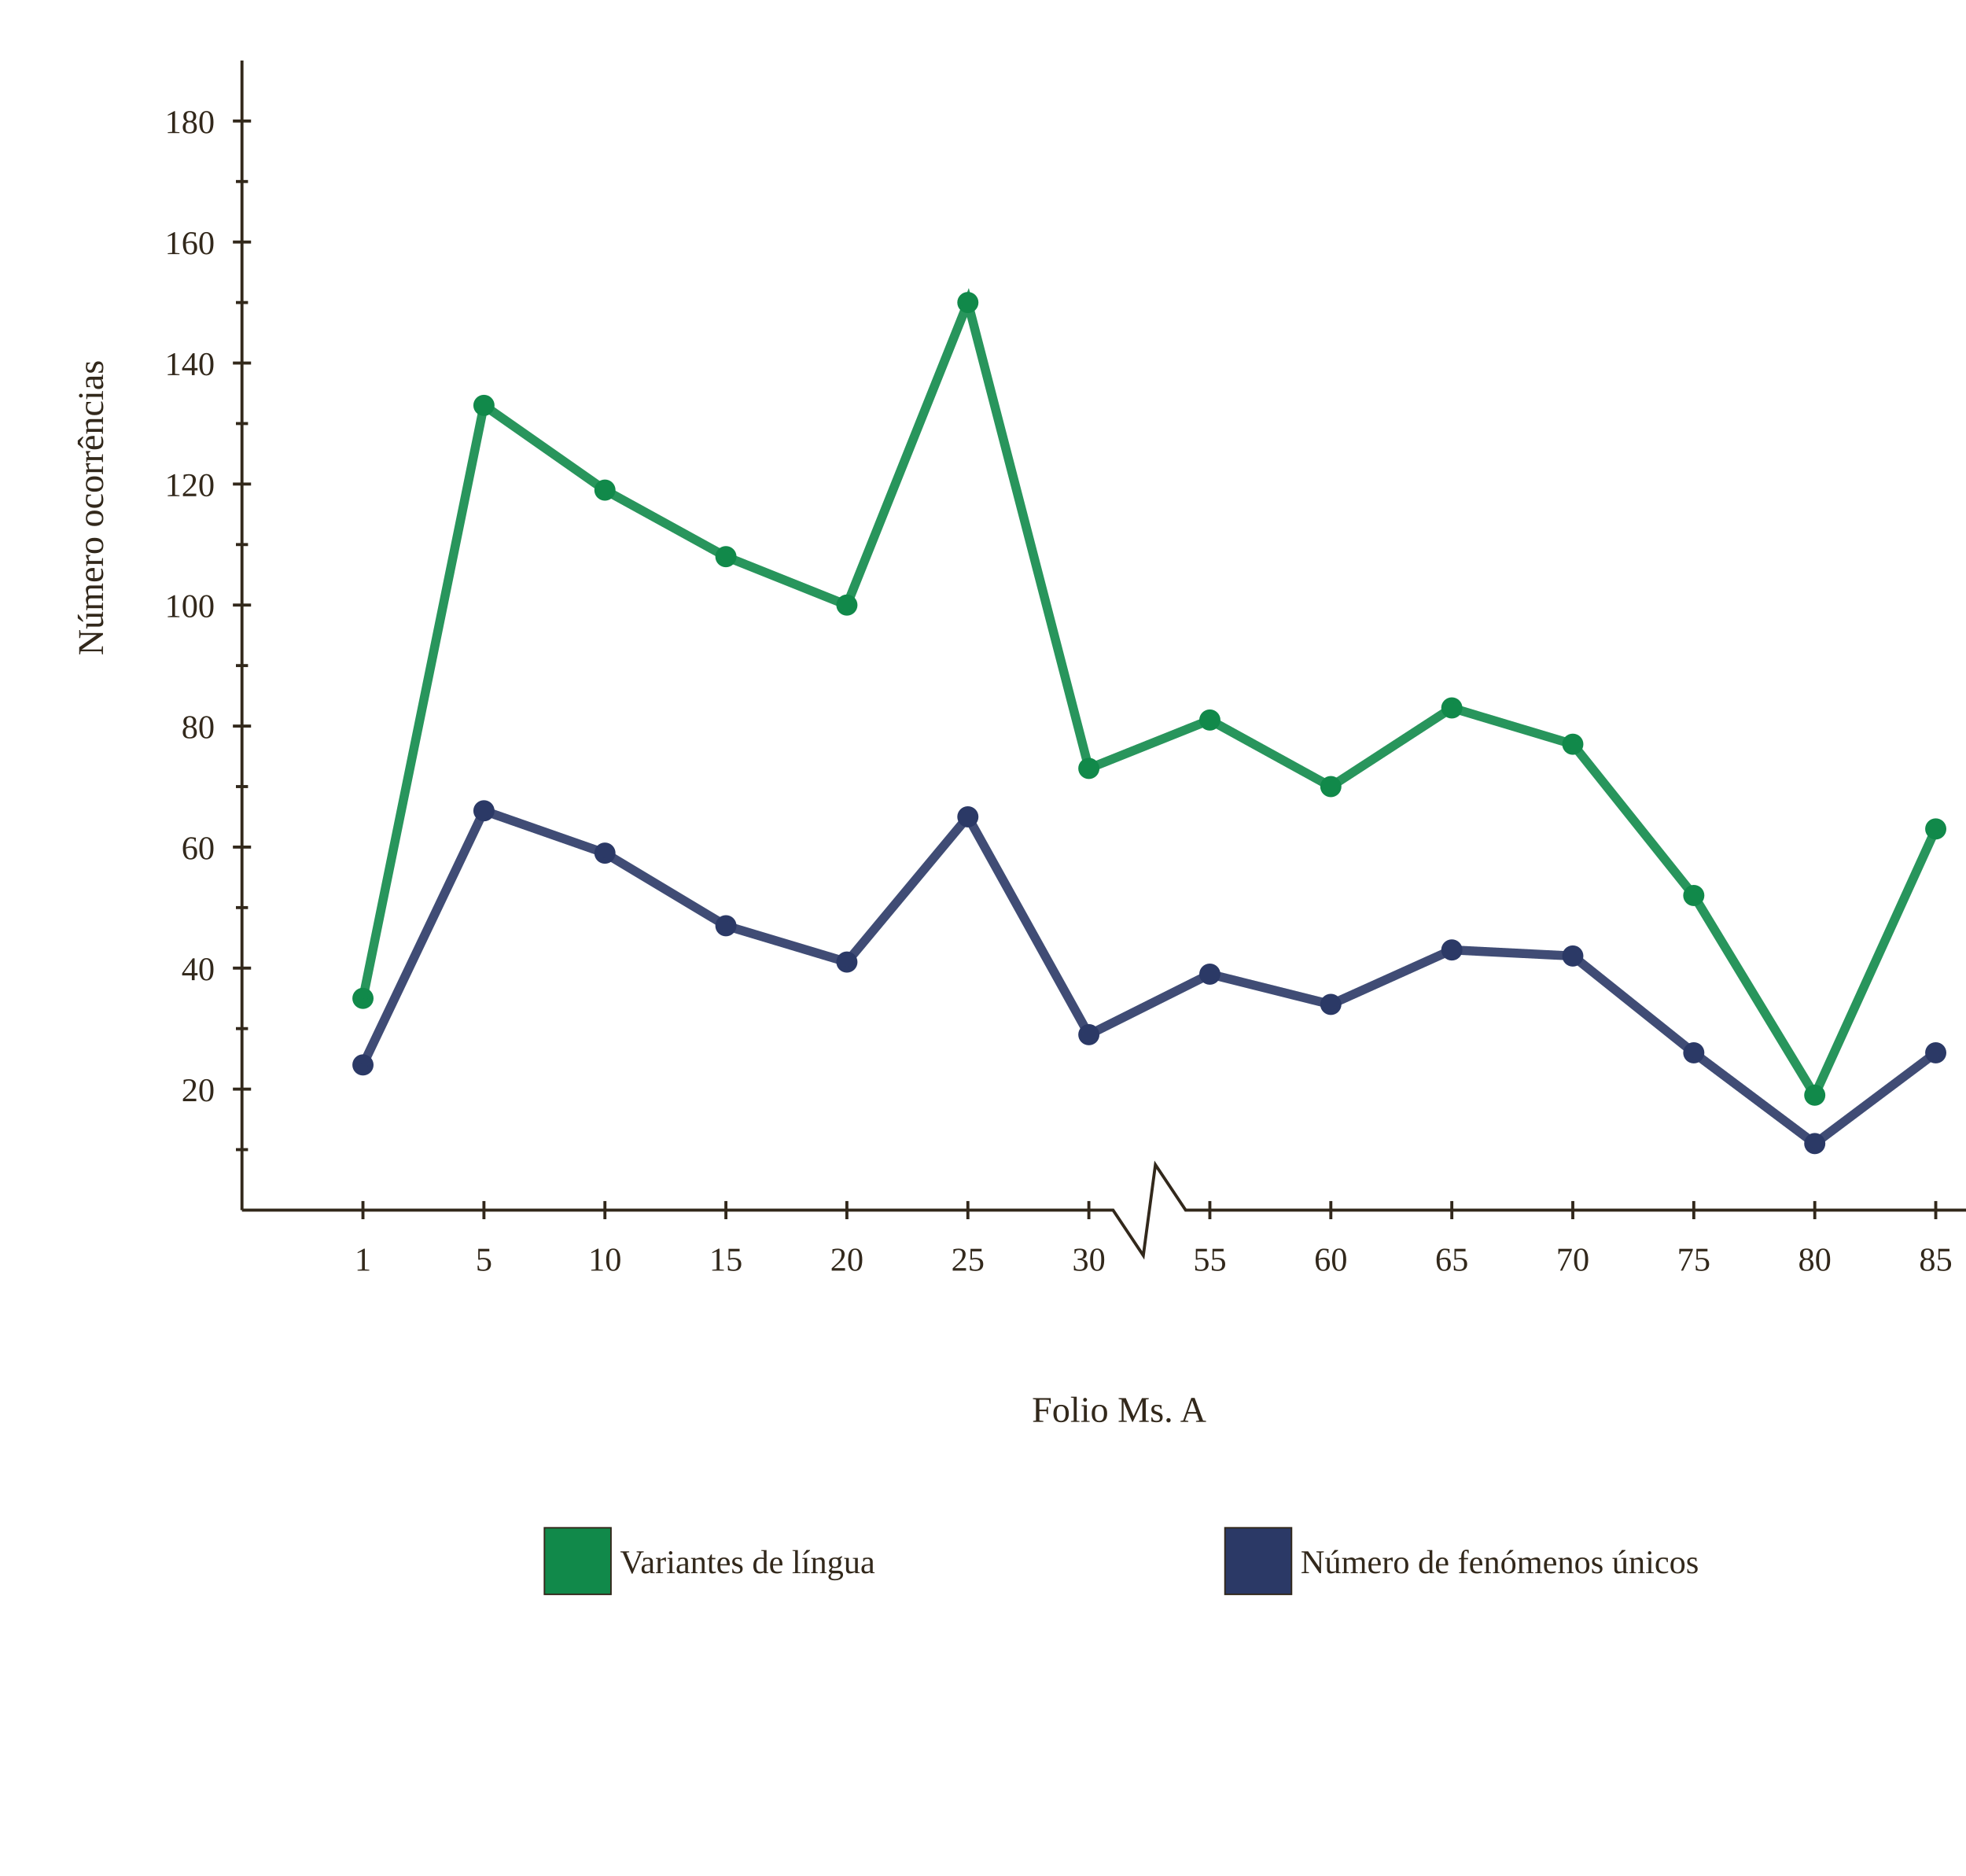
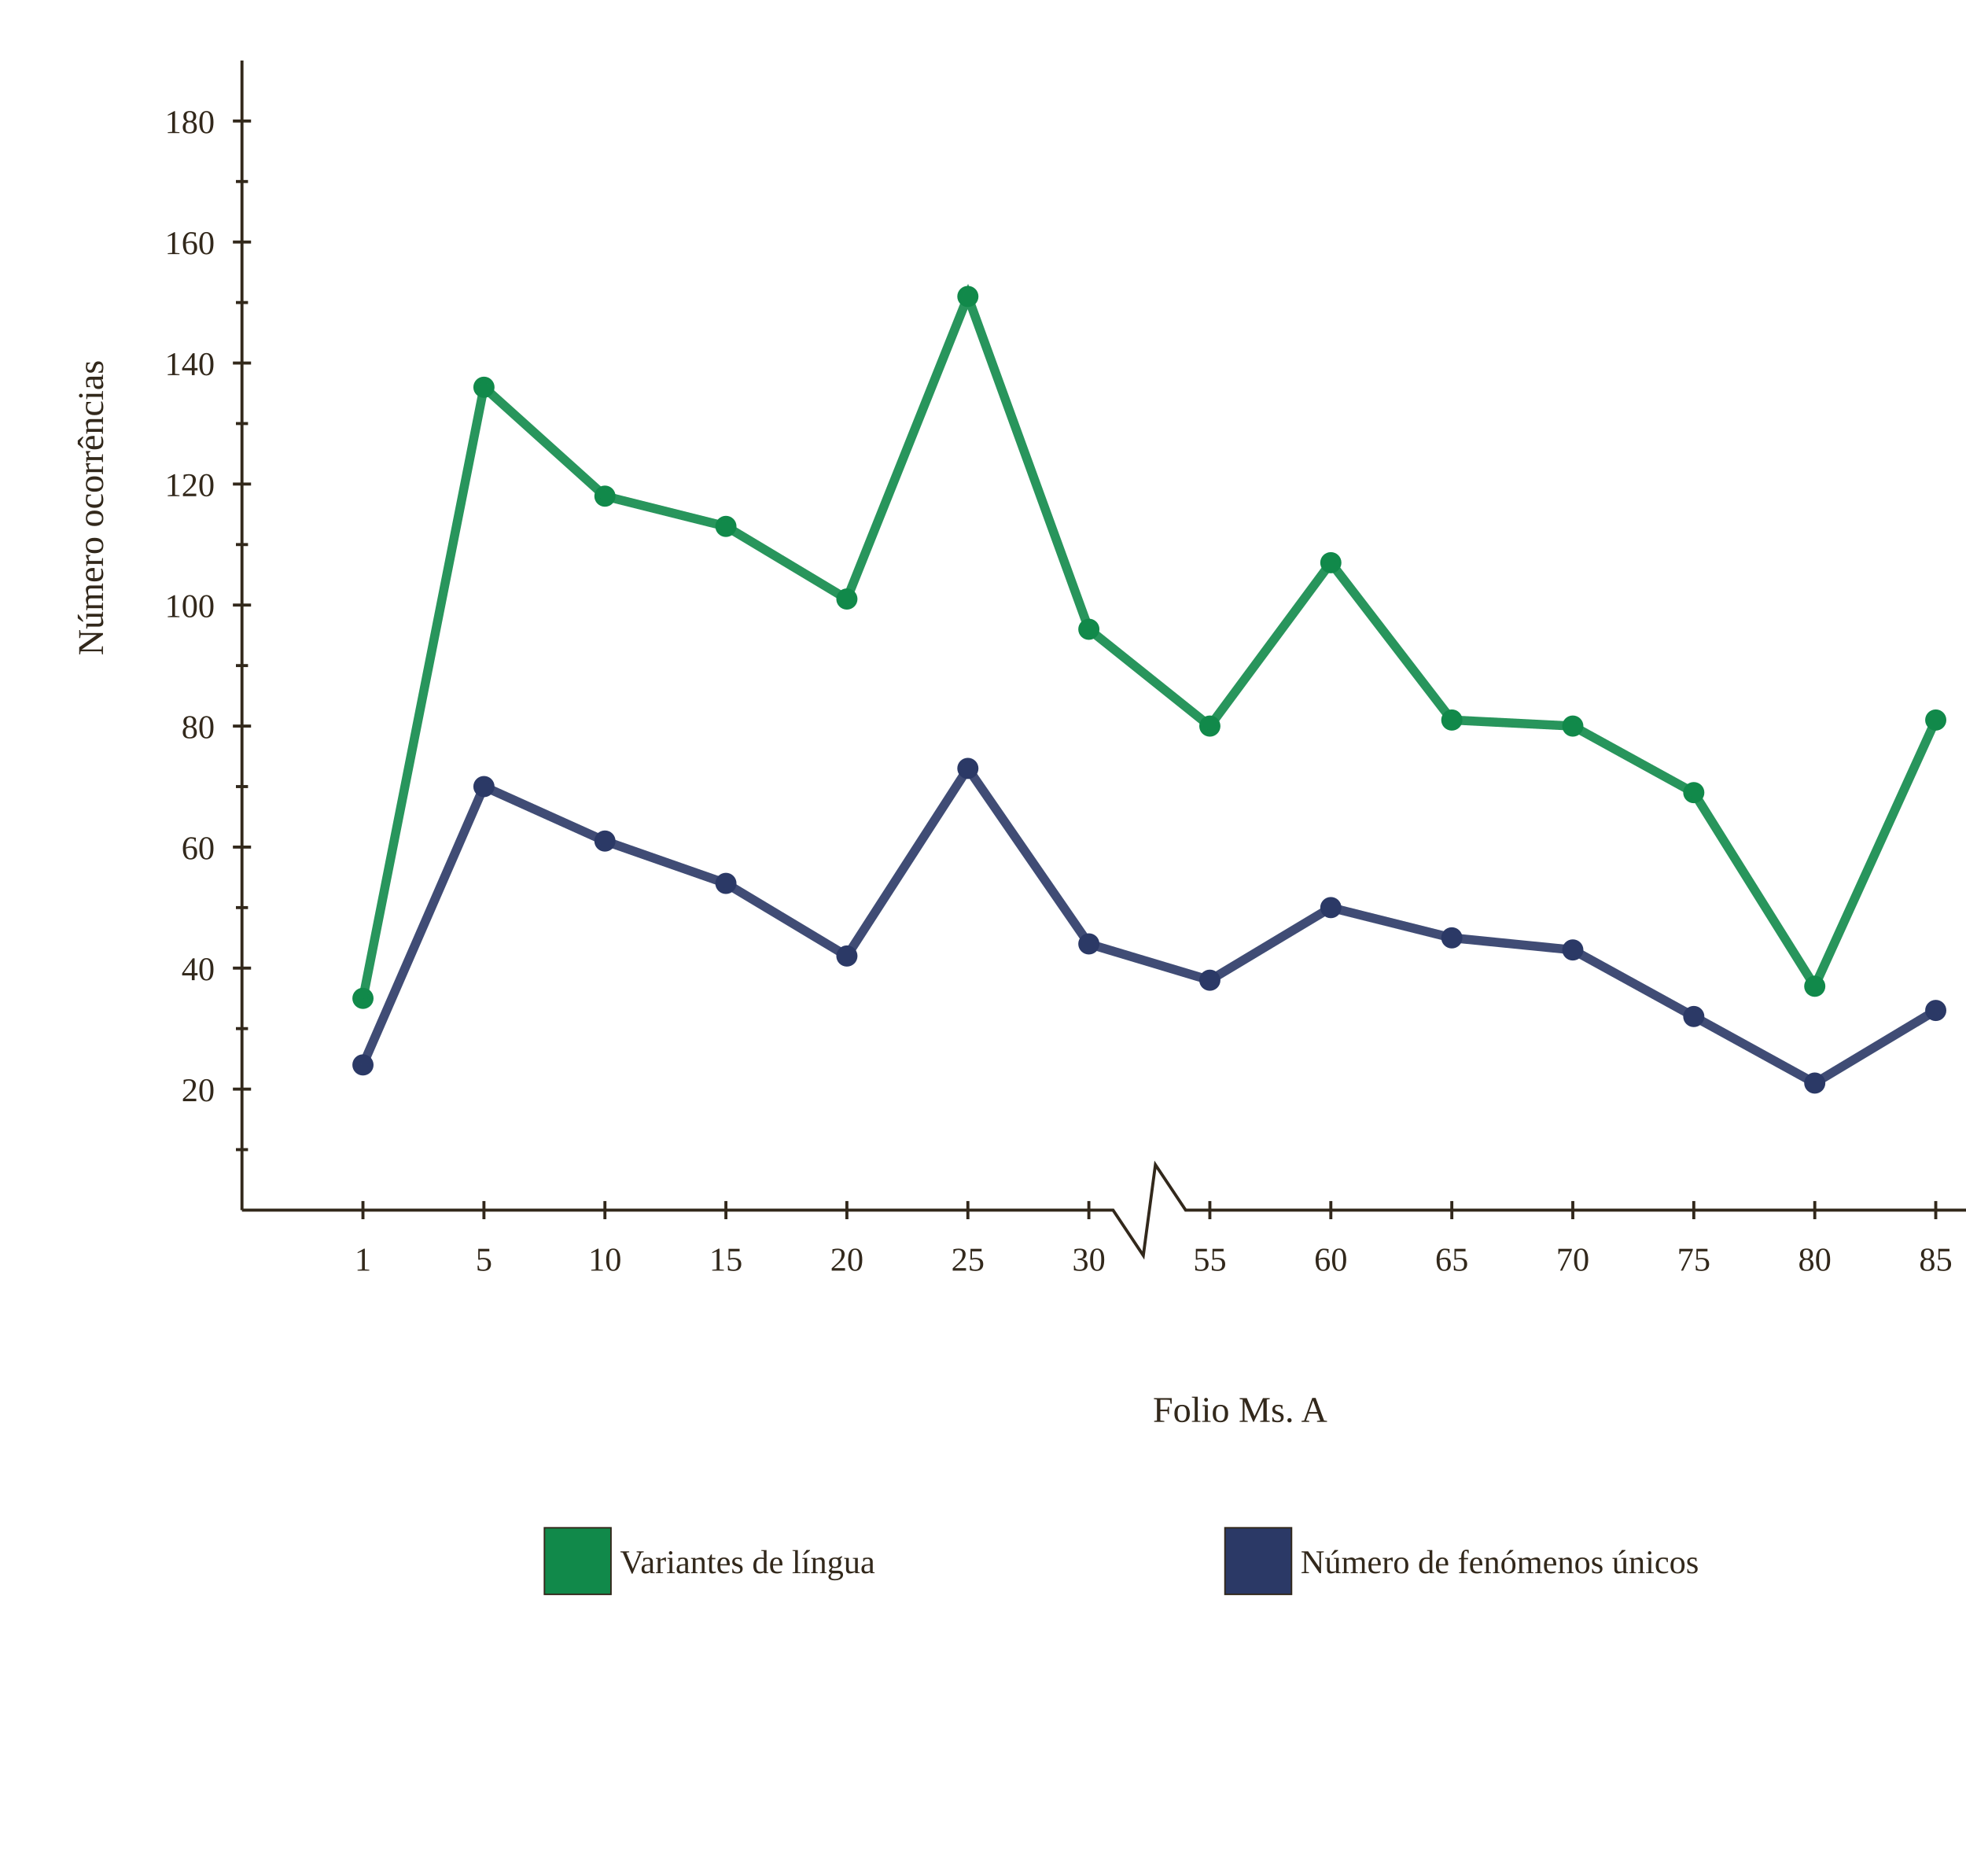
<svg xmlns="http://www.w3.org/2000/svg" width="650" height="620">
  <g transform="translate(80,400)">
    <polyline fill="none" stroke="#32281b" stroke-width="1" points="0,0 288,0 298,15 302,-15 312,0 580,0" />
    <line x1="0" x2="0" y1="0" y2="-380" stroke="#32281b" stroke-width="1" />
    <text x="-50" y="-190" text-anchor="middle" fill="#32281b" style="writing-mode:tb" transform="rotate(180 -50 -190)">Número ocorrências</text>
-     <text x="290" text-anchor="middle" y="70" fill="#32281b">Folio Ms. A</text>
+     <text x="330" text-anchor="middle" y="70" fill="#32281b">Folio Ms. A</text>
    <line x1="-3" x2="3" y1="-40" y2="-40" stroke="#32281b" stroke-width="1" />
    <line x1="-3" x2="3" y1="-80" y2="-80" stroke="#32281b" stroke-width="1" />
    <line x1="-3" x2="3" y1="-120" y2="-120" stroke="#32281b" stroke-width="1" />
    <line x1="-3" x2="3" y1="-160" y2="-160" stroke="#32281b" stroke-width="1" />
    <line x1="-3" x2="3" y1="-200" y2="-200" stroke="#32281b" stroke-width="1" />
    <line x1="-3" x2="3" y1="-240" y2="-240" stroke="#32281b" stroke-width="1" />
    <line x1="-3" x2="3" y1="-280" y2="-280" stroke="#32281b" stroke-width="1" />
    <line x1="-3" x2="3" y1="-320" y2="-320" stroke="#32281b" stroke-width="1" />
    <line x1="-3" x2="3" y1="-360" y2="-360" stroke="#32281b" stroke-width="1" />
    <line x1="-2" x2="2" y1="-20" y2="-20" stroke="#32281b" stroke-width="1" />
    <line x1="-2" x2="2" y1="-60" y2="-60" stroke="#32281b" stroke-width="1" />
    <line x1="-2" x2="2" y1="-100" y2="-100" stroke="#32281b" stroke-width="1" />
    <line x1="-2" x2="2" y1="-140" y2="-140" stroke="#32281b" stroke-width="1" />
    <line x1="-2" x2="2" y1="-180" y2="-180" stroke="#32281b" stroke-width="1" />
    <line x1="-2" x2="2" y1="-220" y2="-220" stroke="#32281b" stroke-width="1" />
    <line x1="-2" x2="2" y1="-260" y2="-260" stroke="#32281b" stroke-width="1" />
    <line x1="-2" x2="2" y1="-300" y2="-300" stroke="#32281b" stroke-width="1" />
    <line x1="-2" x2="2" y1="-340" y2="-340" stroke="#32281b" stroke-width="1" />
    <text text-anchor="end" font-size="11" fill="#32281b" x="-9" y="-36">20</text>
    <text text-anchor="end" font-size="11" fill="#32281b" x="-9" y="-76">40</text>
    <text text-anchor="end" font-size="11" fill="#32281b" x="-9" y="-116">60</text>
    <text text-anchor="end" font-size="11" fill="#32281b" x="-9" y="-156">80</text>
    <text text-anchor="end" font-size="11" fill="#32281b" x="-9" y="-196">100</text>
    <text text-anchor="end" font-size="11" fill="#32281b" x="-9" y="-236">120</text>
    <text text-anchor="end" font-size="11" fill="#32281b" x="-9" y="-276">140</text>
    <text text-anchor="end" font-size="11" fill="#32281b" x="-9" y="-316">160</text>
    <text text-anchor="end" font-size="11" fill="#32281b" x="-9" y="-356">180</text>
    <line stroke="#32281b" stroke-width="1" y1="-3" y2="3" x1="40" x2="40" />
    <line stroke="#32281b" stroke-width="1" y1="-3" y2="3" x1="80" x2="80" />
    <line stroke="#32281b" stroke-width="1" y1="-3" y2="3" x1="120" x2="120" />
    <line stroke="#32281b" stroke-width="1" y1="-3" y2="3" x1="160" x2="160" />
    <line stroke="#32281b" stroke-width="1" y1="-3" y2="3" x1="200" x2="200" />
    <line stroke="#32281b" stroke-width="1" y1="-3" y2="3" x1="240" x2="240" />
    <line stroke="#32281b" stroke-width="1" y1="-3" y2="3" x1="280" x2="280" />
    <line stroke="#32281b" stroke-width="1" y1="-3" y2="3" x1="320" x2="320" />
    <line stroke="#32281b" stroke-width="1" y1="-3" y2="3" x1="360" x2="360" />
    <line stroke="#32281b" stroke-width="1" y1="-3" y2="3" x1="400" x2="400" />
    <line stroke="#32281b" stroke-width="1" y1="-3" y2="3" x1="440" x2="440" />
    <line stroke="#32281b" stroke-width="1" y1="-3" y2="3" x1="480" x2="480" />
    <line stroke="#32281b" stroke-width="1" y1="-3" y2="3" x1="520" x2="520" />
    <line stroke="#32281b" stroke-width="1" y1="-3" y2="3" x1="560" x2="560" />
    <text text-anchor="middle" fill="#32281b" font-size="11" y="20" x="40">1</text>
    <text text-anchor="middle" fill="#32281b" font-size="11" y="20" x="80">5</text>
    <text text-anchor="middle" fill="#32281b" font-size="11" y="20" x="120">10</text>
    <text text-anchor="middle" fill="#32281b" font-size="11" y="20" x="160">15</text>
    <text text-anchor="middle" fill="#32281b" font-size="11" y="20" x="200">20</text>
    <text text-anchor="middle" fill="#32281b" font-size="11" y="20" x="240">25</text>
    <text text-anchor="middle" fill="#32281b" font-size="11" y="20" x="280">30</text>
    <text text-anchor="middle" fill="#32281b" font-size="11" y="20" x="320">55</text>
    <text text-anchor="middle" fill="#32281b" font-size="11" y="20" x="360">60</text>
    <text text-anchor="middle" fill="#32281b" font-size="11" y="20" x="400">65</text>
    <text text-anchor="middle" fill="#32281b" font-size="11" y="20" x="440">70</text>
    <text text-anchor="middle" fill="#32281b" font-size="11" y="20" x="480">75</text>
    <text text-anchor="middle" fill="#32281b" font-size="11" y="20" x="520">80</text>
    <text text-anchor="middle" fill="#32281b" font-size="11" y="20" x="560">85</text>
    <rect height="22" width="22" x="100" y="105" fill="#11894A" stroke-width=".5" stroke="#32281b" />
    <text fill="#32281b" font-size="11" x="125" y="120">Variantes de língua</text>
    <rect height="22" width="22" x="325" y="105" fill="#2b3966" stroke-width=".5" stroke="#32281b" />
    <text fill="#32281b" font-size="11" x="350" y="120">Número de fenómenos únicos</text>
    <circle r="3.5" cx="40" cy="-70" fill="#11894A" />
    <circle r="3.5" cx="40" cy="-48" fill="#2B3966" />
-     <circle r="3.5" cx="80" cy="-266" fill="#11894A" />
-     <circle r="3.5" cx="80" cy="-132" fill="#2B3966" />
-     <circle r="3.5" cx="120" cy="-238" fill="#11894A" />
-     <circle r="3.5" cx="120" cy="-118" fill="#2B3966" />
-     <circle r="3.5" cx="160" cy="-216" fill="#11894A" />
-     <circle r="3.5" cx="160" cy="-94" fill="#2B3966" />
-     <circle r="3.5" cx="200" cy="-200" fill="#11894A" />
-     <circle r="3.5" cx="200" cy="-82" fill="#2B3966" />
-     <circle r="3.5" cx="240" cy="-300" fill="#11894A" />
-     <circle r="3.5" cx="240" cy="-130" fill="#2B3966" />
-     <circle r="3.5" cx="280" cy="-146" fill="#11894A" />
-     <circle r="3.5" cx="280" cy="-58" fill="#2B3966" />
-     <circle r="3.5" cx="320" cy="-162" fill="#11894A" />
-     <circle r="3.5" cx="320" cy="-78" fill="#2B3966" />
-     <circle r="3.5" cx="360" cy="-140" fill="#11894A" />
-     <circle r="3.5" cx="360" cy="-68" fill="#2B3966" />
-     <circle r="3.5" cx="400" cy="-166" fill="#11894A" />
-     <circle r="3.5" cx="400" cy="-86" fill="#2B3966" />
-     <circle r="3.5" cx="440" cy="-154" fill="#11894A" />
-     <circle r="3.5" cx="440" cy="-84" fill="#2B3966" />
-     <circle r="3.5" cx="480" cy="-104" fill="#11894A" />
-     <circle r="3.5" cx="480" cy="-52" fill="#2B3966" />
-     <circle r="3.5" cx="520" cy="-38" fill="#11894A" />
-     <circle r="3.5" cx="520" cy="-22" fill="#2B3966" />
-     <circle r="3.5" cx="560" cy="-126" fill="#11894A" />
-     <circle r="3.5" cx="560" cy="-52" fill="#2B3966" />
-     <polyline fill="none" opacity="0.9" stroke="#11894A" stroke-width="3" points="40,-70 80,-266 120,-238 160,-216 200,-200 240,-300 280,-146 320,-162 360,-140 400,-166 440,-154 480,-104 520,-38 560,-126" />
-     <polyline fill="none" stroke="#2B3966" opacity="0.9" stroke-width="3" points="40,-48 80,-132 120,-118 160,-94 200,-82 240,-130 280,-58 320,-78 360,-68 400,-86 440,-84 480,-52 520,-22 560,-52" />
+     <circle r="3.5" cx="80" cy="-272" fill="#11894A" />
+     <circle r="3.5" cx="80" cy="-140" fill="#2B3966" />
+     <circle r="3.5" cx="120" cy="-236" fill="#11894A" />
+     <circle r="3.5" cx="120" cy="-122" fill="#2B3966" />
+     <circle r="3.5" cx="160" cy="-226" fill="#11894A" />
+     <circle r="3.5" cx="160" cy="-108" fill="#2B3966" />
+     <circle r="3.5" cx="200" cy="-202" fill="#11894A" />
+     <circle r="3.5" cx="200" cy="-84" fill="#2B3966" />
+     <circle r="3.5" cx="240" cy="-302" fill="#11894A" />
+     <circle r="3.5" cx="240" cy="-146" fill="#2B3966" />
+     <circle r="3.5" cx="280" cy="-192" fill="#11894A" />
+     <circle r="3.5" cx="280" cy="-88" fill="#2B3966" />
+     <circle r="3.5" cx="320" cy="-160" fill="#11894A" />
+     <circle r="3.5" cx="320" cy="-76" fill="#2B3966" />
+     <circle r="3.5" cx="360" cy="-214" fill="#11894A" />
+     <circle r="3.5" cx="360" cy="-100" fill="#2B3966" />
+     <circle r="3.5" cx="400" cy="-162" fill="#11894A" />
+     <circle r="3.5" cx="400" cy="-90" fill="#2B3966" />
+     <circle r="3.5" cx="440" cy="-160" fill="#11894A" />
+     <circle r="3.5" cx="440" cy="-86" fill="#2B3966" />
+     <circle r="3.5" cx="480" cy="-138" fill="#11894A" />
+     <circle r="3.5" cx="480" cy="-64" fill="#2B3966" />
+     <circle r="3.5" cx="520" cy="-74" fill="#11894A" />
+     <circle r="3.5" cx="520" cy="-42" fill="#2B3966" />
+     <circle r="3.5" cx="560" cy="-162" fill="#11894A" />
+     <circle r="3.5" cx="560" cy="-66" fill="#2B3966" />
+     <polyline fill="none" opacity="0.9" stroke="#11894A" stroke-width="3" points="40,-70 80,-272 120,-236 160,-226 200,-202 240,-302 280,-192 320,-160 360,-214 400,-162 440,-160 480,-138 520,-74 560,-162" />
+     <polyline fill="none" stroke="#2B3966" opacity="0.9" stroke-width="3" points="40,-48 80,-140 120,-122 160,-108 200,-84 240,-146 280,-88 320,-76 360,-100 400,-90 440,-86 480,-64 520,-42 560,-66" />
  </g>
</svg>
